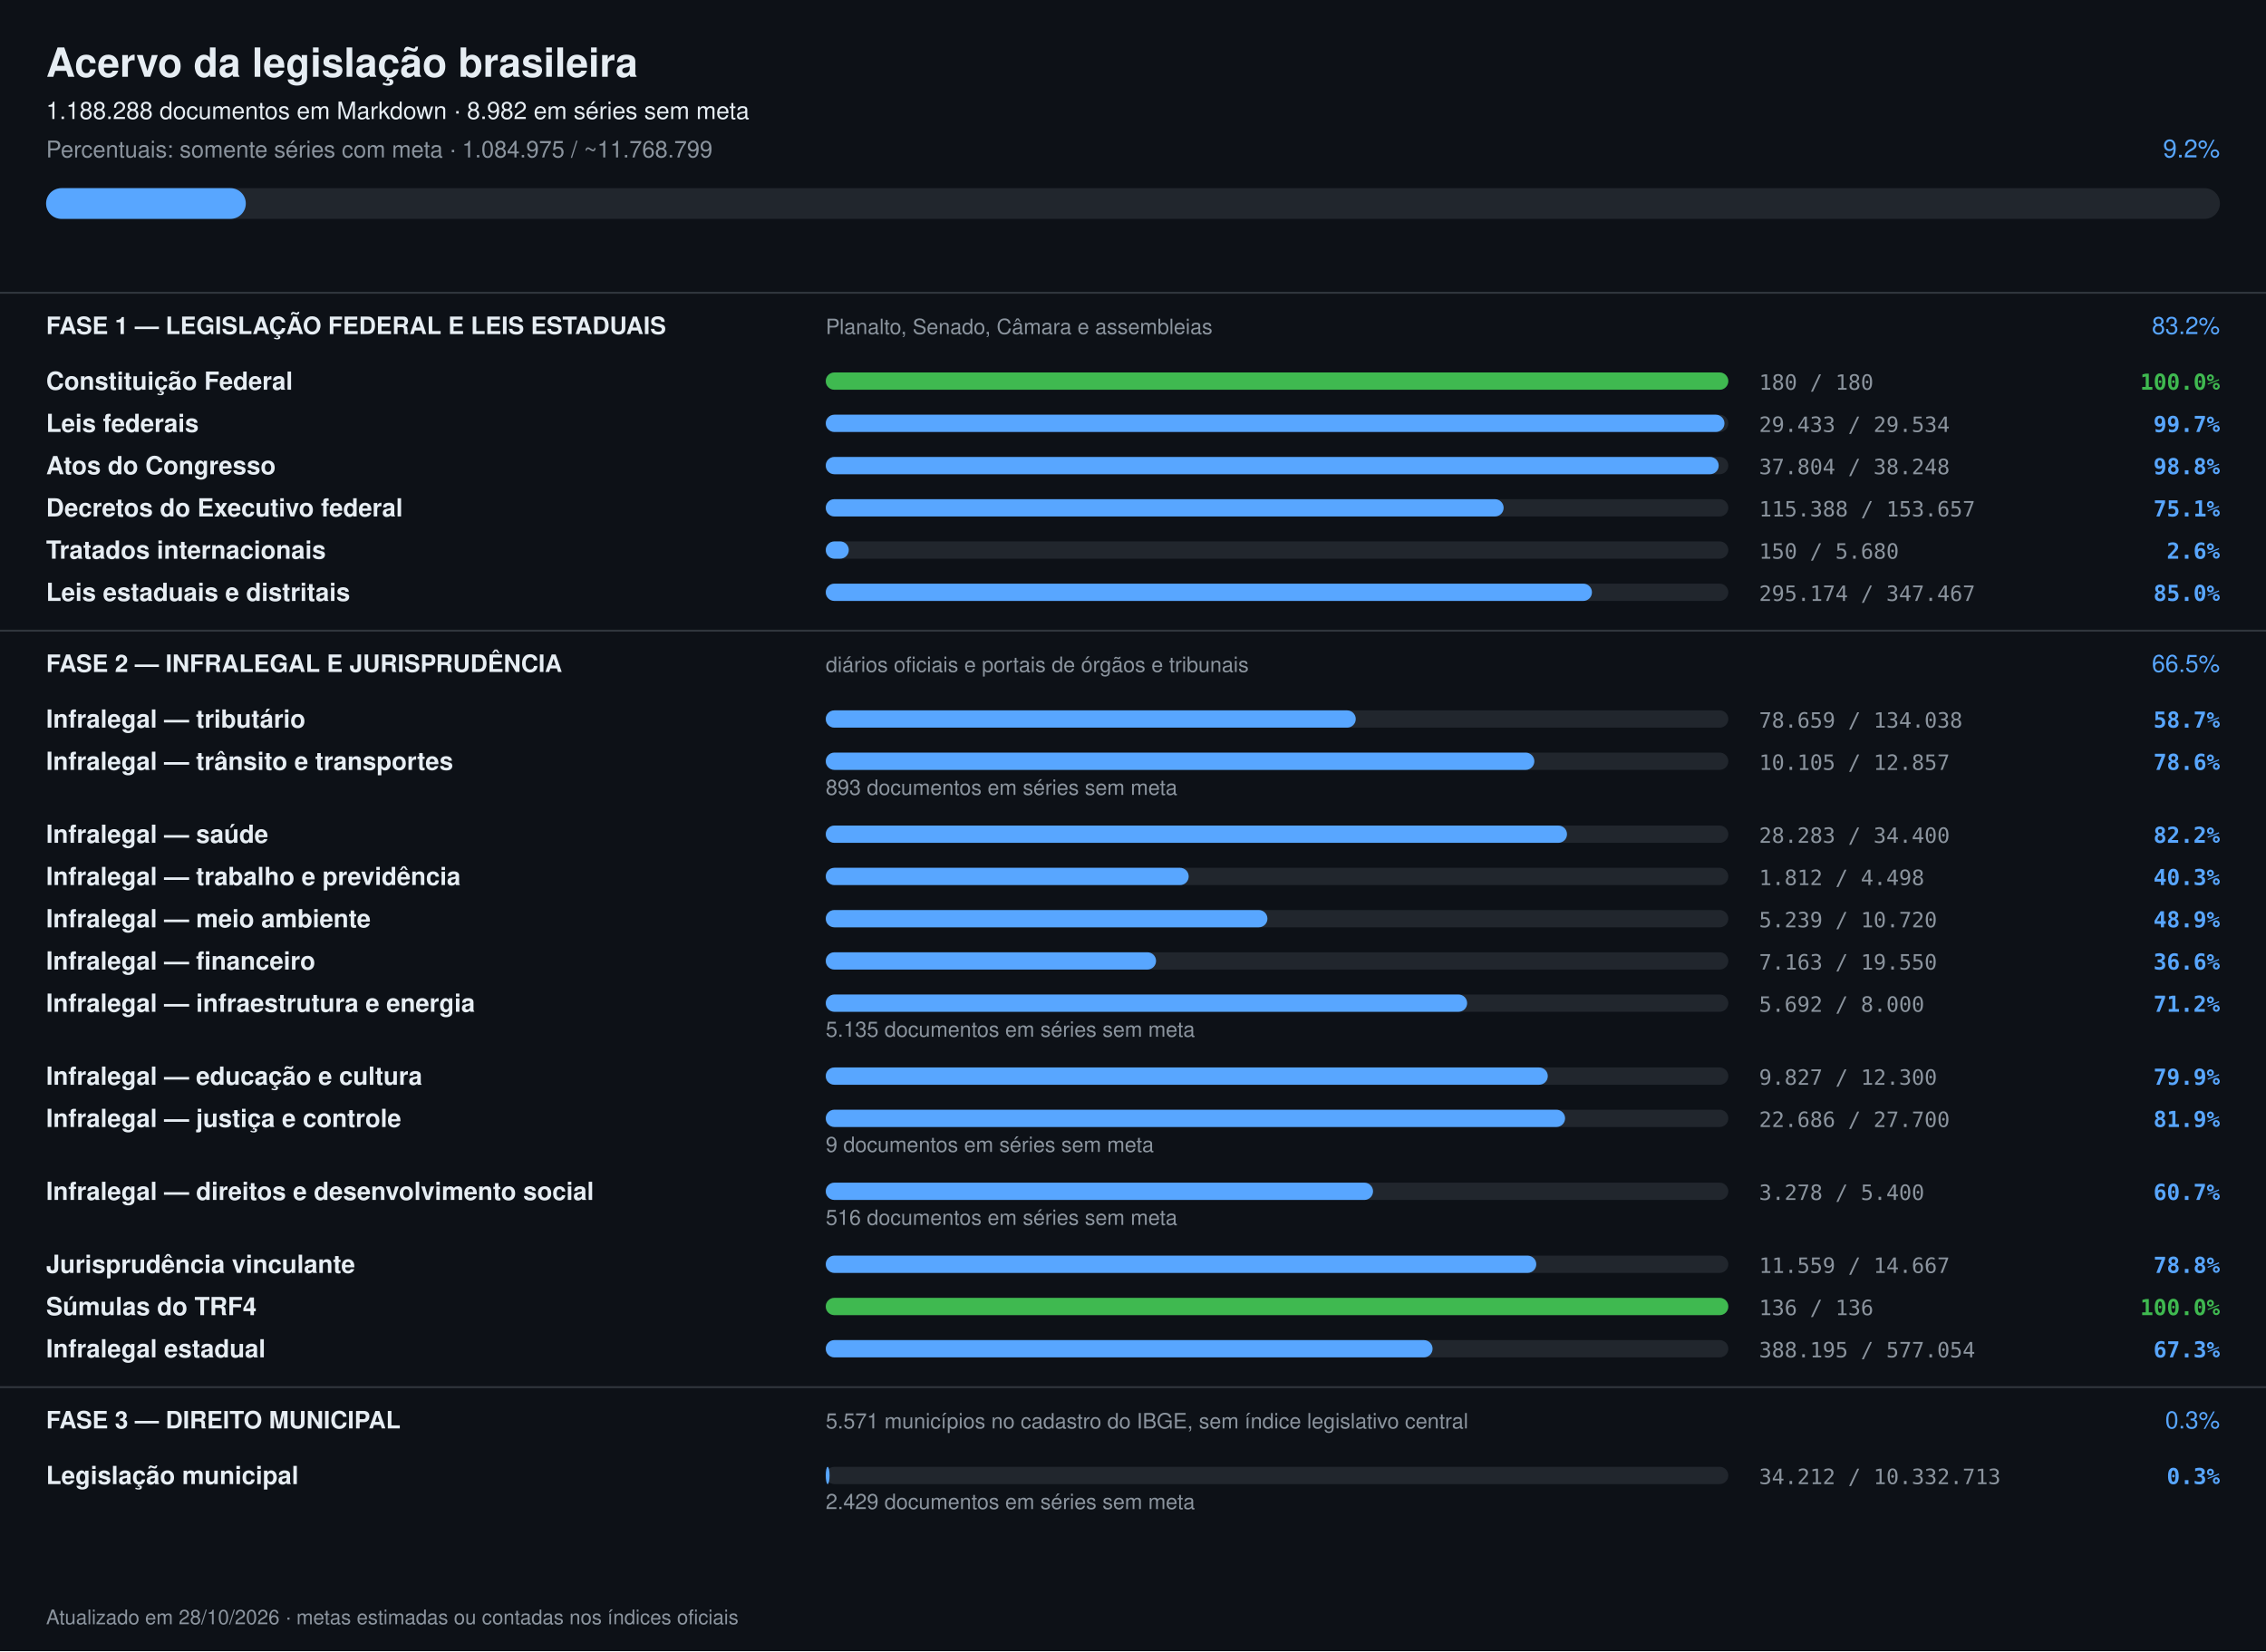
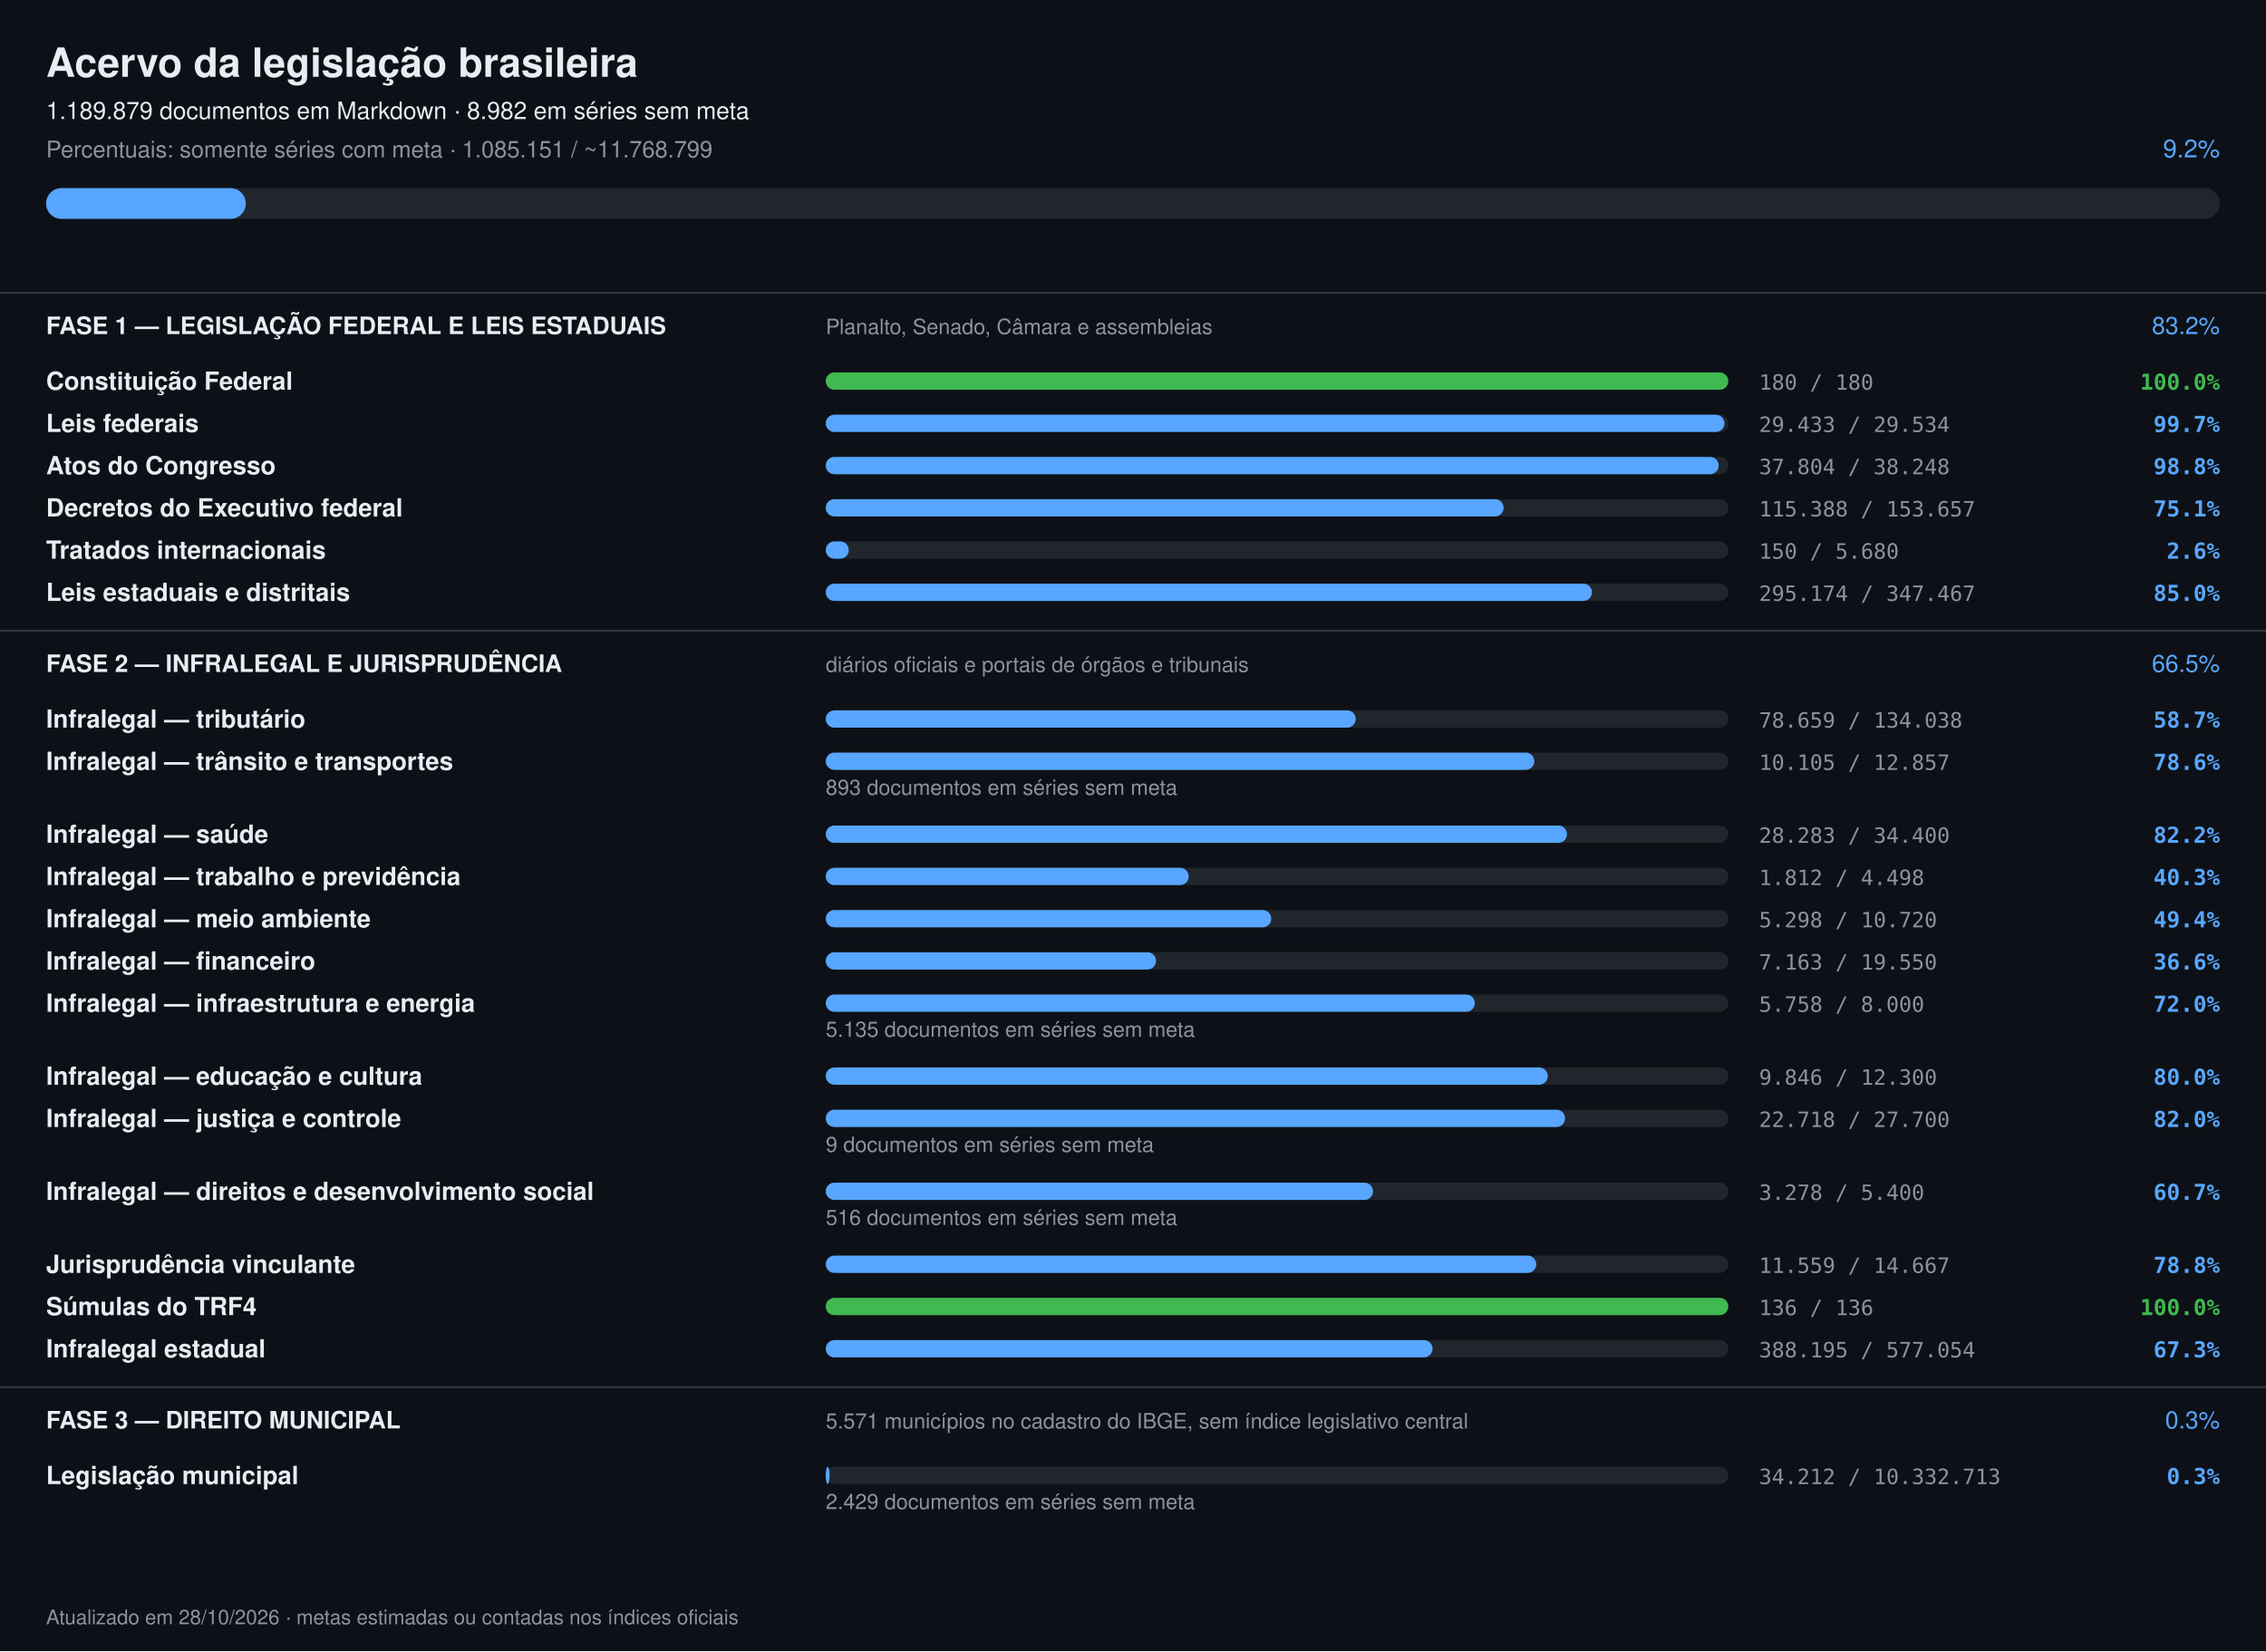
<svg xmlns="http://www.w3.org/2000/svg" width="1180" height="860" viewBox="0 0 1180 860" font-family="-apple-system,Segoe UI,Helvetica,Arial,sans-serif">
  <rect width="1180" height="860" fill="#0d1117" />
  <text x="24" y="40" font-size="21" font-weight="700" fill="#e6edf3">Acervo da legislação brasileira</text>
-   <text x="24" y="62" font-size="12.5" fill="#e6edf3">1.188.288 documentos em Markdown · 8.982 em séries sem meta</text>
-   <text x="24" y="82" font-size="12" fill="#8b949e">Percentuais: somente séries com meta · 1.084.975 / ~11.768.799</text>
+   <text x="24" y="62" font-size="12.5" fill="#e6edf3">1.189.879 documentos em Markdown · 8.982 em séries sem meta</text>
+   <text x="24" y="82" font-size="12" fill="#8b949e">Percentuais: somente séries com meta · 1.085.151 / ~11.768.799</text>
  <text x="1156" y="82" font-size="13" text-anchor="end" fill="#58a6ff">9.2%</text>
  <rect x="24" y="98" width="1132" height="16" rx="8" fill="#21262d" />
  <rect x="24" y="98" width="104" height="16" rx="8" fill="#58a6ff" />
  <rect x="0" y="152" width="1180" height="1" fill="#30363d" />
  <text x="24" y="174" font-size="12.5" font-weight="700" fill="#e6edf3">FASE 1 — LEGISLAÇÃO FEDERAL E LEIS ESTADUAIS</text>
  <text x="430" y="174" font-size="11" fill="#8b949e">Planalto, Senado, Câmara e assembleias</text>
  <text x="1156" y="174" font-size="12.5" text-anchor="end" fill="#58a6ff">83.2%</text>
  <text x="24" y="203" font-size="13" font-weight="600" fill="#e6edf3">Constituição Federal</text>
  <rect x="430" y="194" width="470" height="9" rx="4.5" fill="#21262d" />
  <rect x="430" y="194" width="470" height="9" rx="4.5" fill="#3fb950" />
  <text x="916" y="203" font-size="11" fill="#8b949e" font-family="ui-monospace,monospace">180 / 180</text>
  <text x="1156" y="203" font-size="11.5" text-anchor="end" font-weight="600" fill="#3fb950" font-family="ui-monospace,monospace">100.0%</text>
  <text x="24" y="225" font-size="13" font-weight="600" fill="#e6edf3">Leis federais</text>
  <rect x="430" y="216" width="470" height="9" rx="4.5" fill="#21262d" />
  <rect x="430" y="216" width="468" height="9" rx="4.5" fill="#58a6ff" />
  <text x="916" y="225" font-size="11" fill="#8b949e" font-family="ui-monospace,monospace">29.433 / 29.534</text>
  <text x="1156" y="225" font-size="11.5" text-anchor="end" font-weight="600" fill="#58a6ff" font-family="ui-monospace,monospace">99.7%</text>
  <text x="24" y="247" font-size="13" font-weight="600" fill="#e6edf3">Atos do Congresso</text>
  <rect x="430" y="238" width="470" height="9" rx="4.5" fill="#21262d" />
  <rect x="430" y="238" width="465" height="9" rx="4.5" fill="#58a6ff" />
  <text x="916" y="247" font-size="11" fill="#8b949e" font-family="ui-monospace,monospace">37.804 / 38.248</text>
  <text x="1156" y="247" font-size="11.5" text-anchor="end" font-weight="600" fill="#58a6ff" font-family="ui-monospace,monospace">98.8%</text>
  <text x="24" y="269" font-size="13" font-weight="600" fill="#e6edf3">Decretos do Executivo federal</text>
  <rect x="430" y="260" width="470" height="9" rx="4.5" fill="#21262d" />
  <rect x="430" y="260" width="353" height="9" rx="4.5" fill="#58a6ff" />
  <text x="916" y="269" font-size="11" fill="#8b949e" font-family="ui-monospace,monospace">115.388 / 153.657</text>
  <text x="1156" y="269" font-size="11.5" text-anchor="end" font-weight="600" fill="#58a6ff" font-family="ui-monospace,monospace">75.1%</text>
  <text x="24" y="291" font-size="13" font-weight="600" fill="#e6edf3">Tratados internacionais</text>
  <rect x="430" y="282" width="470" height="9" rx="4.5" fill="#21262d" />
  <rect x="430" y="282" width="12" height="9" rx="4.5" fill="#58a6ff" />
  <text x="916" y="291" font-size="11" fill="#8b949e" font-family="ui-monospace,monospace">150 / 5.680</text>
  <text x="1156" y="291" font-size="11.5" text-anchor="end" font-weight="600" fill="#58a6ff" font-family="ui-monospace,monospace">2.6%</text>
  <text x="24" y="313" font-size="13" font-weight="600" fill="#e6edf3">Leis estaduais e distritais</text>
  <rect x="430" y="304" width="470" height="9" rx="4.5" fill="#21262d" />
  <rect x="430" y="304" width="399" height="9" rx="4.5" fill="#58a6ff" />
  <text x="916" y="313" font-size="11" fill="#8b949e" font-family="ui-monospace,monospace">295.174 / 347.467</text>
  <text x="1156" y="313" font-size="11.5" text-anchor="end" font-weight="600" fill="#58a6ff" font-family="ui-monospace,monospace">85.0%</text>
  <rect x="0" y="328" width="1180" height="1" fill="#30363d" />
  <text x="24" y="350" font-size="12.5" font-weight="700" fill="#e6edf3">FASE 2 — INFRALEGAL E JURISPRUDÊNCIA</text>
  <text x="430" y="350" font-size="11" fill="#8b949e">diários oficiais e portais de órgãos e tribunais</text>
  <text x="1156" y="350" font-size="12.5" text-anchor="end" fill="#58a6ff">66.5%</text>
  <text x="24" y="379" font-size="13" font-weight="600" fill="#e6edf3">Infralegal — tributário</text>
  <rect x="430" y="370" width="470" height="9" rx="4.5" fill="#21262d" />
  <rect x="430" y="370" width="276" height="9" rx="4.5" fill="#58a6ff" />
  <text x="916" y="379" font-size="11" fill="#8b949e" font-family="ui-monospace,monospace">78.659 / 134.038</text>
  <text x="1156" y="379" font-size="11.5" text-anchor="end" font-weight="600" fill="#58a6ff" font-family="ui-monospace,monospace">58.7%</text>
  <text x="24" y="401" font-size="13" font-weight="600" fill="#e6edf3">Infralegal — trânsito e transportes</text>
  <rect x="430" y="392" width="470" height="9" rx="4.5" fill="#21262d" />
  <rect x="430" y="392" width="369" height="9" rx="4.5" fill="#58a6ff" />
  <text x="916" y="401" font-size="11" fill="#8b949e" font-family="ui-monospace,monospace">10.105 / 12.857</text>
  <text x="1156" y="401" font-size="11.5" text-anchor="end" font-weight="600" fill="#58a6ff" font-family="ui-monospace,monospace">78.6%</text>
  <text x="430" y="414" font-size="11" fill="#8b949e">893 documentos em séries sem meta</text>
  <text x="24" y="439" font-size="13" font-weight="600" fill="#e6edf3">Infralegal — saúde</text>
  <rect x="430" y="430" width="470" height="9" rx="4.5" fill="#21262d" />
  <rect x="430" y="430" width="386" height="9" rx="4.5" fill="#58a6ff" />
  <text x="916" y="439" font-size="11" fill="#8b949e" font-family="ui-monospace,monospace">28.283 / 34.400</text>
  <text x="1156" y="439" font-size="11.5" text-anchor="end" font-weight="600" fill="#58a6ff" font-family="ui-monospace,monospace">82.2%</text>
  <text x="24" y="461" font-size="13" font-weight="600" fill="#e6edf3">Infralegal — trabalho e previdência</text>
  <rect x="430" y="452" width="470" height="9" rx="4.5" fill="#21262d" />
  <rect x="430" y="452" width="189" height="9" rx="4.5" fill="#58a6ff" />
  <text x="916" y="461" font-size="11" fill="#8b949e" font-family="ui-monospace,monospace">1.812 / 4.498</text>
  <text x="1156" y="461" font-size="11.5" text-anchor="end" font-weight="600" fill="#58a6ff" font-family="ui-monospace,monospace">40.3%</text>
  <text x="24" y="483" font-size="13" font-weight="600" fill="#e6edf3">Infralegal — meio ambiente</text>
  <rect x="430" y="474" width="470" height="9" rx="4.5" fill="#21262d" />
-   <rect x="430" y="474" width="230" height="9" rx="4.5" fill="#58a6ff" />
-   <text x="916" y="483" font-size="11" fill="#8b949e" font-family="ui-monospace,monospace">5.239 / 10.720</text>
-   <text x="1156" y="483" font-size="11.5" text-anchor="end" font-weight="600" fill="#58a6ff" font-family="ui-monospace,monospace">48.9%</text>
+   <rect x="430" y="474" width="232" height="9" rx="4.5" fill="#58a6ff" />
+   <text x="916" y="483" font-size="11" fill="#8b949e" font-family="ui-monospace,monospace">5.298 / 10.720</text>
+   <text x="1156" y="483" font-size="11.5" text-anchor="end" font-weight="600" fill="#58a6ff" font-family="ui-monospace,monospace">49.4%</text>
  <text x="24" y="505" font-size="13" font-weight="600" fill="#e6edf3">Infralegal — financeiro</text>
  <rect x="430" y="496" width="470" height="9" rx="4.5" fill="#21262d" />
  <rect x="430" y="496" width="172" height="9" rx="4.5" fill="#58a6ff" />
  <text x="916" y="505" font-size="11" fill="#8b949e" font-family="ui-monospace,monospace">7.163 / 19.550</text>
  <text x="1156" y="505" font-size="11.5" text-anchor="end" font-weight="600" fill="#58a6ff" font-family="ui-monospace,monospace">36.6%</text>
  <text x="24" y="527" font-size="13" font-weight="600" fill="#e6edf3">Infralegal — infraestrutura e energia</text>
  <rect x="430" y="518" width="470" height="9" rx="4.5" fill="#21262d" />
-   <rect x="430" y="518" width="334" height="9" rx="4.5" fill="#58a6ff" />
-   <text x="916" y="527" font-size="11" fill="#8b949e" font-family="ui-monospace,monospace">5.692 / 8.000</text>
-   <text x="1156" y="527" font-size="11.5" text-anchor="end" font-weight="600" fill="#58a6ff" font-family="ui-monospace,monospace">71.2%</text>
+   <rect x="430" y="518" width="338" height="9" rx="4.5" fill="#58a6ff" />
+   <text x="916" y="527" font-size="11" fill="#8b949e" font-family="ui-monospace,monospace">5.758 / 8.000</text>
+   <text x="1156" y="527" font-size="11.5" text-anchor="end" font-weight="600" fill="#58a6ff" font-family="ui-monospace,monospace">72.0%</text>
  <text x="430" y="540" font-size="11" fill="#8b949e">5.135 documentos em séries sem meta</text>
  <text x="24" y="565" font-size="13" font-weight="600" fill="#e6edf3">Infralegal — educação e cultura</text>
  <rect x="430" y="556" width="470" height="9" rx="4.5" fill="#21262d" />
  <rect x="430" y="556" width="376" height="9" rx="4.5" fill="#58a6ff" />
-   <text x="916" y="565" font-size="11" fill="#8b949e" font-family="ui-monospace,monospace">9.827 / 12.300</text>
-   <text x="1156" y="565" font-size="11.5" text-anchor="end" font-weight="600" fill="#58a6ff" font-family="ui-monospace,monospace">79.9%</text>
+   <text x="916" y="565" font-size="11" fill="#8b949e" font-family="ui-monospace,monospace">9.846 / 12.300</text>
+   <text x="1156" y="565" font-size="11.5" text-anchor="end" font-weight="600" fill="#58a6ff" font-family="ui-monospace,monospace">80.0%</text>
  <text x="24" y="587" font-size="13" font-weight="600" fill="#e6edf3">Infralegal — justiça e controle</text>
  <rect x="430" y="578" width="470" height="9" rx="4.5" fill="#21262d" />
  <rect x="430" y="578" width="385" height="9" rx="4.5" fill="#58a6ff" />
-   <text x="916" y="587" font-size="11" fill="#8b949e" font-family="ui-monospace,monospace">22.686 / 27.700</text>
-   <text x="1156" y="587" font-size="11.5" text-anchor="end" font-weight="600" fill="#58a6ff" font-family="ui-monospace,monospace">81.9%</text>
+   <text x="916" y="587" font-size="11" fill="#8b949e" font-family="ui-monospace,monospace">22.718 / 27.700</text>
+   <text x="1156" y="587" font-size="11.5" text-anchor="end" font-weight="600" fill="#58a6ff" font-family="ui-monospace,monospace">82.0%</text>
  <text x="430" y="600" font-size="11" fill="#8b949e">9 documentos em séries sem meta</text>
  <text x="24" y="625" font-size="13" font-weight="600" fill="#e6edf3">Infralegal — direitos e desenvolvimento social</text>
  <rect x="430" y="616" width="470" height="9" rx="4.5" fill="#21262d" />
  <rect x="430" y="616" width="285" height="9" rx="4.5" fill="#58a6ff" />
  <text x="916" y="625" font-size="11" fill="#8b949e" font-family="ui-monospace,monospace">3.278 / 5.400</text>
  <text x="1156" y="625" font-size="11.5" text-anchor="end" font-weight="600" fill="#58a6ff" font-family="ui-monospace,monospace">60.7%</text>
  <text x="430" y="638" font-size="11" fill="#8b949e">516 documentos em séries sem meta</text>
  <text x="24" y="663" font-size="13" font-weight="600" fill="#e6edf3">Jurisprudência vinculante</text>
  <rect x="430" y="654" width="470" height="9" rx="4.5" fill="#21262d" />
  <rect x="430" y="654" width="370" height="9" rx="4.5" fill="#58a6ff" />
  <text x="916" y="663" font-size="11" fill="#8b949e" font-family="ui-monospace,monospace">11.559 / 14.667</text>
  <text x="1156" y="663" font-size="11.5" text-anchor="end" font-weight="600" fill="#58a6ff" font-family="ui-monospace,monospace">78.8%</text>
  <text x="24" y="685" font-size="13" font-weight="600" fill="#e6edf3">Súmulas do TRF4</text>
  <rect x="430" y="676" width="470" height="9" rx="4.5" fill="#21262d" />
  <rect x="430" y="676" width="470" height="9" rx="4.5" fill="#3fb950" />
  <text x="916" y="685" font-size="11" fill="#8b949e" font-family="ui-monospace,monospace">136 / 136</text>
  <text x="1156" y="685" font-size="11.5" text-anchor="end" font-weight="600" fill="#3fb950" font-family="ui-monospace,monospace">100.0%</text>
  <text x="24" y="707" font-size="13" font-weight="600" fill="#e6edf3">Infralegal estadual</text>
  <rect x="430" y="698" width="470" height="9" rx="4.5" fill="#21262d" />
  <rect x="430" y="698" width="316" height="9" rx="4.5" fill="#58a6ff" />
  <text x="916" y="707" font-size="11" fill="#8b949e" font-family="ui-monospace,monospace">388.195 / 577.054</text>
  <text x="1156" y="707" font-size="11.5" text-anchor="end" font-weight="600" fill="#58a6ff" font-family="ui-monospace,monospace">67.3%</text>
  <rect x="0" y="722" width="1180" height="1" fill="#30363d" />
  <text x="24" y="744" font-size="12.5" font-weight="700" fill="#e6edf3">FASE 3 — DIREITO MUNICIPAL</text>
  <text x="430" y="744" font-size="11" fill="#8b949e">5.571 municípios no cadastro do IBGE, sem índice legislativo central</text>
  <text x="1156" y="744" font-size="12.5" text-anchor="end" fill="#58a6ff">0.3%</text>
  <text x="24" y="773" font-size="13" font-weight="600" fill="#e6edf3">Legislação municipal</text>
  <rect x="430" y="764" width="470" height="9" rx="4.5" fill="#21262d" />
  <rect x="430" y="764" width="2" height="9" rx="4.5" fill="#58a6ff" />
  <text x="916" y="773" font-size="11" fill="#8b949e" font-family="ui-monospace,monospace">34.212 / 10.332.713</text>
  <text x="1156" y="773" font-size="11.5" text-anchor="end" font-weight="600" fill="#58a6ff" font-family="ui-monospace,monospace">0.3%</text>
  <text x="430" y="786" font-size="11" fill="#8b949e">2.429 documentos em séries sem meta</text>
  <text x="24" y="846" font-size="10.5" fill="#8b949e">Atualizado em 28/10/2026 · metas estimadas ou contadas nos índices oficiais</text>
</svg>
